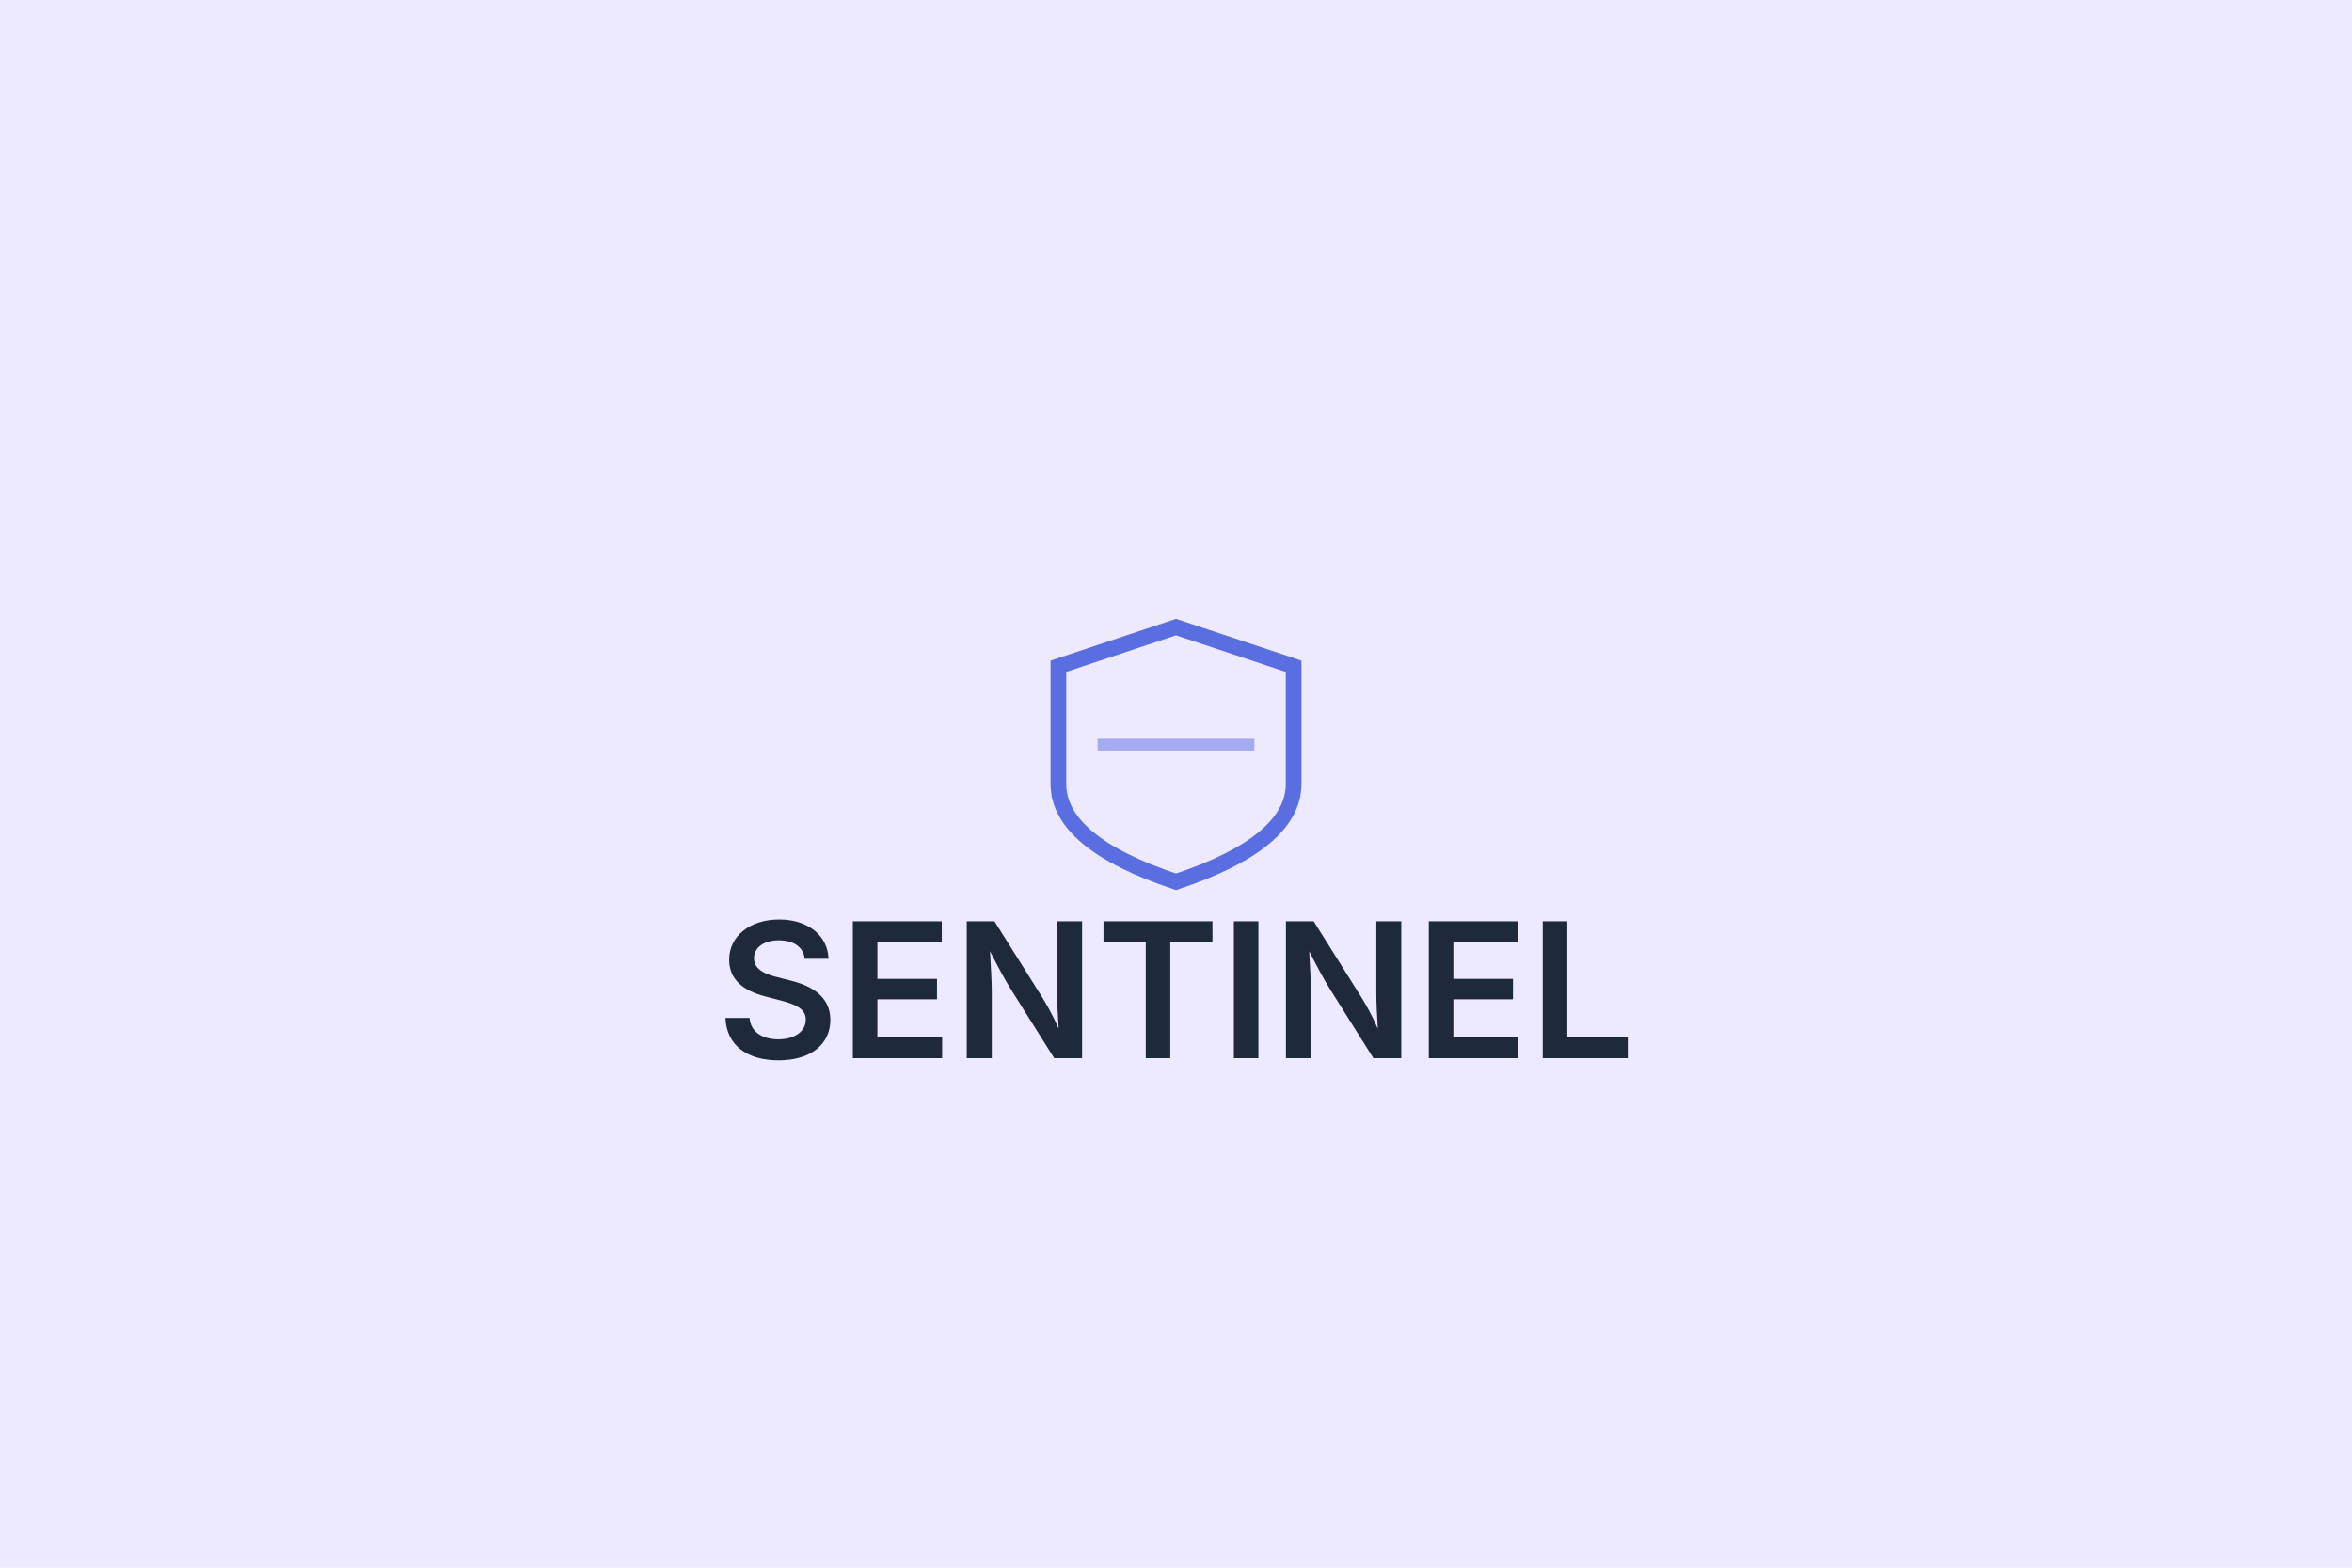
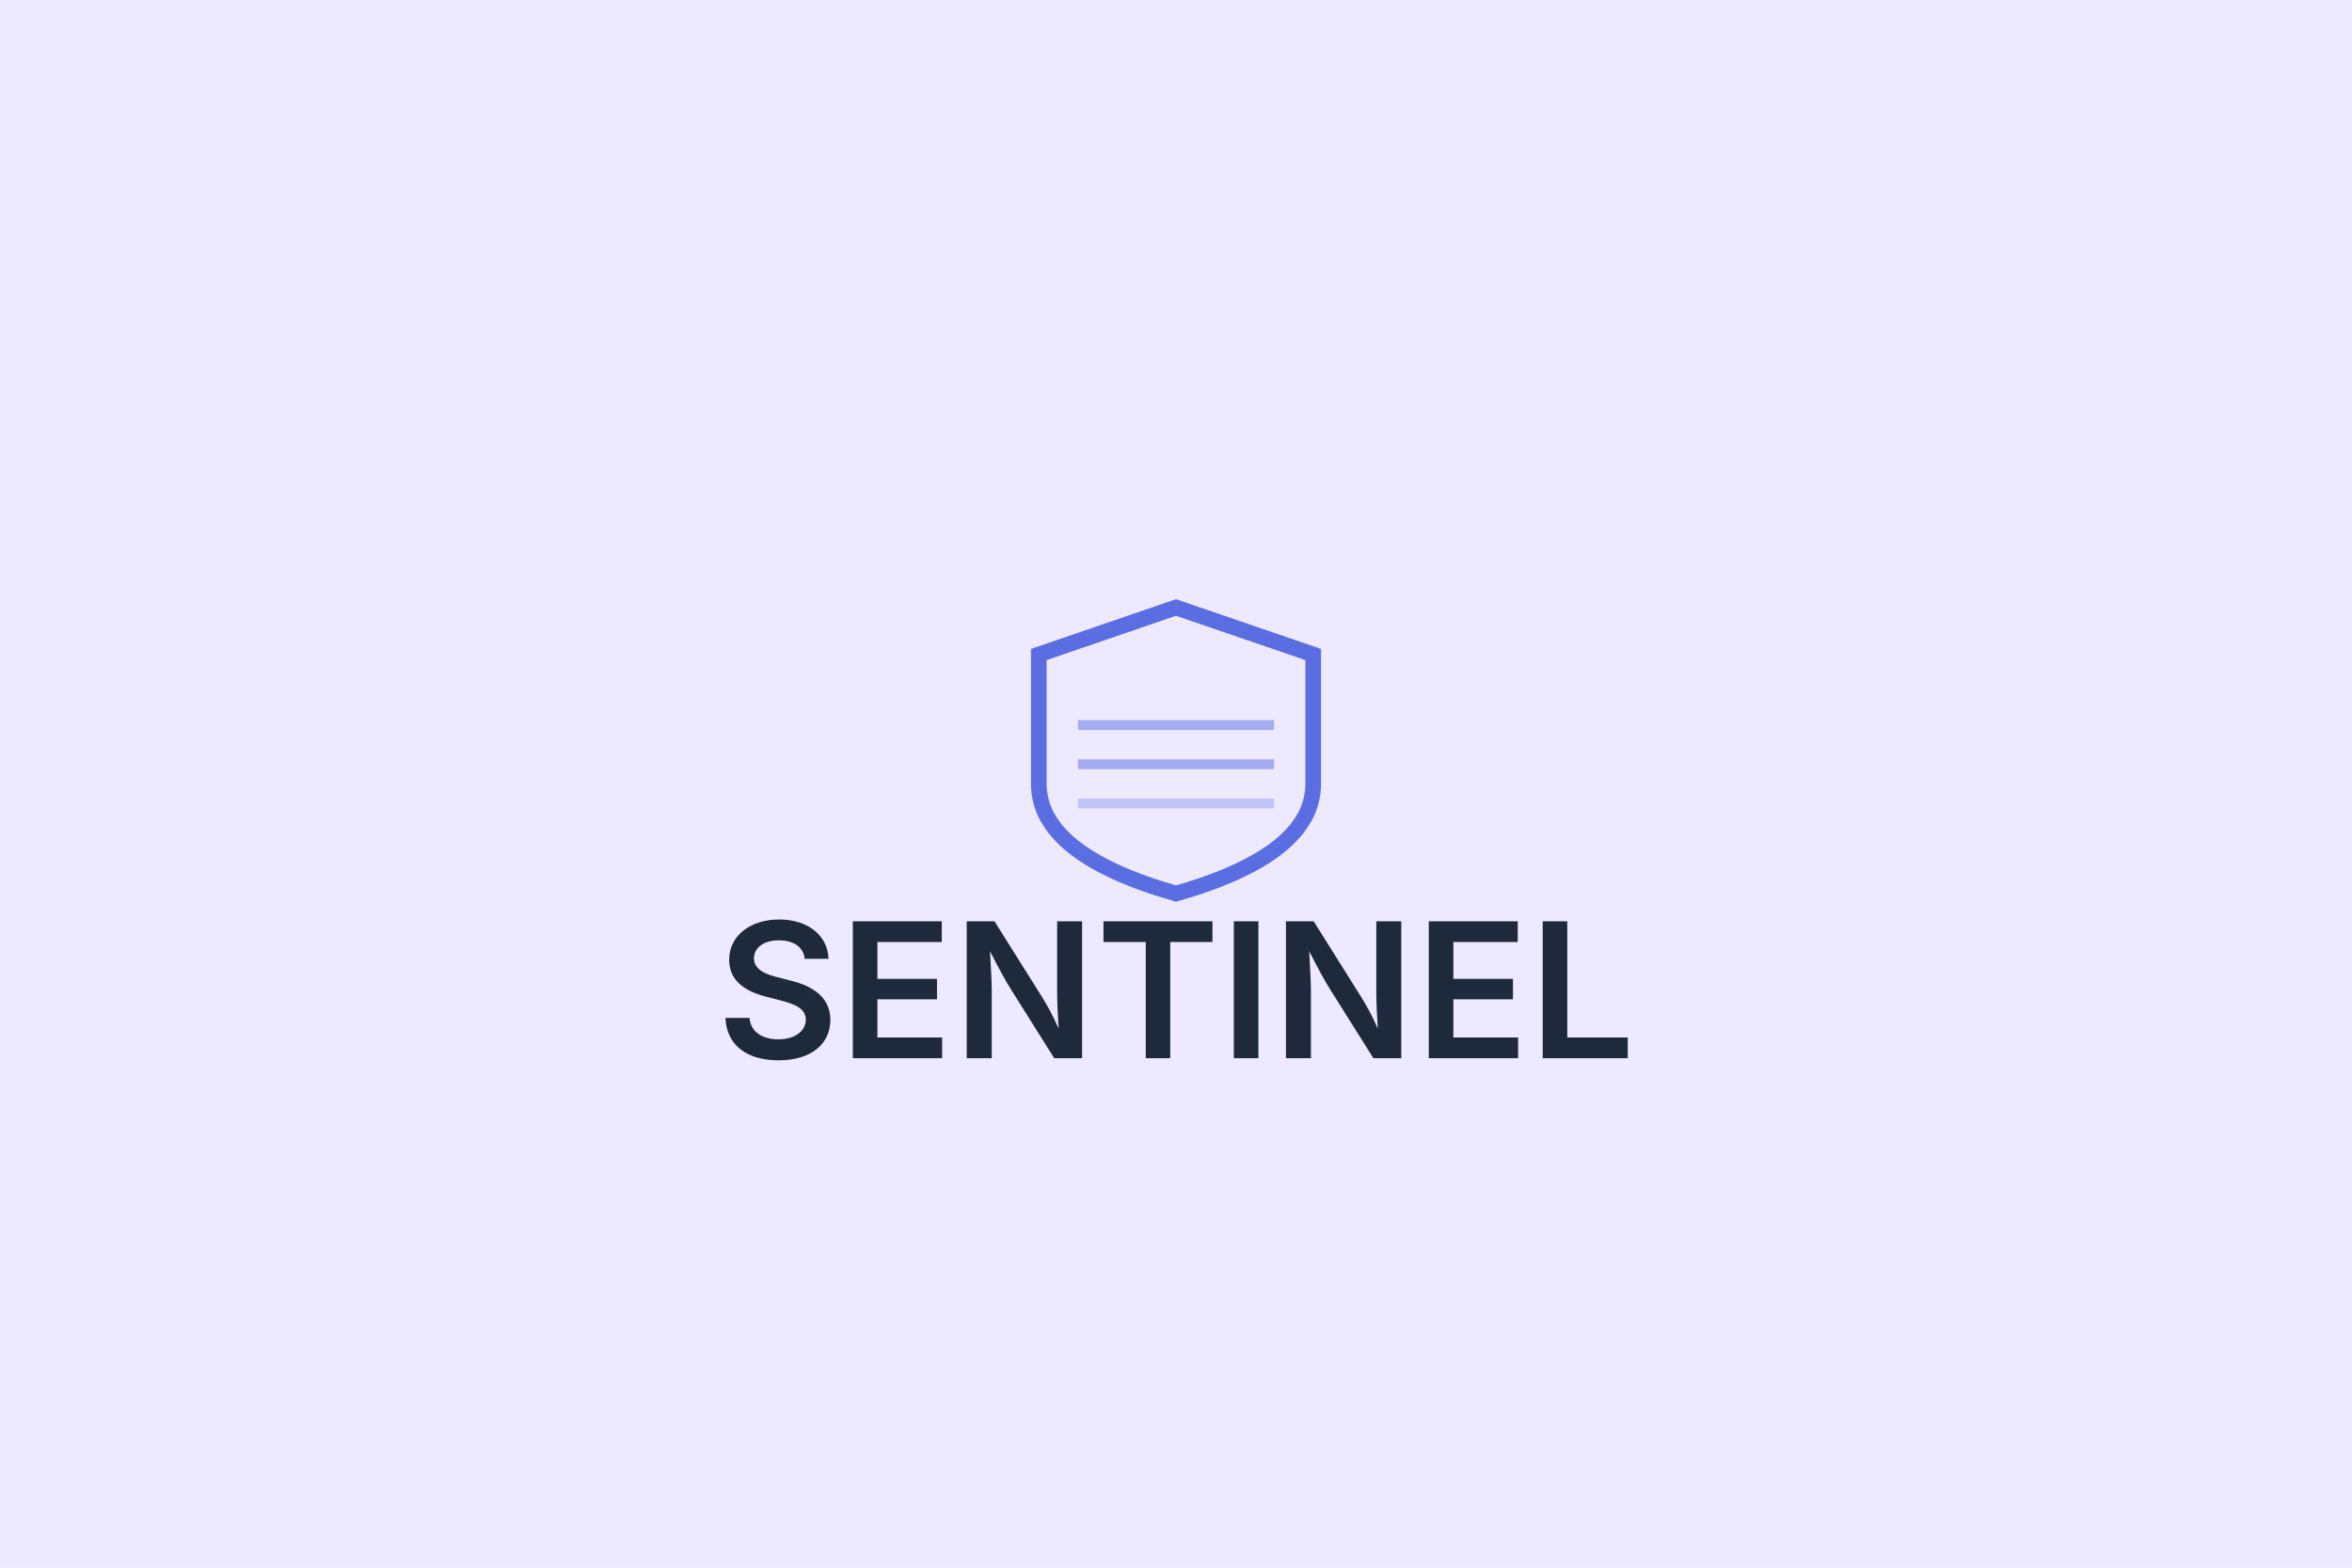
<svg xmlns="http://www.w3.org/2000/svg" width="600" height="400" viewBox="0 0 600 400">
  <rect width="600" height="400" fill="#ede9fe" />
-   <path d="M 300 160 L 330 170 L 330 200 Q 330 215, 300 225 Q 270 215, 270 200 L 270 170 Z" fill="none" stroke="#5b6ee1" stroke-width="4" />
-   <line x1="280" y1="190" x2="320" y2="190" stroke="#5b6ee1" stroke-width="3" opacity="0.5" />
+   <path d="M 300 155 L 335 167 L 335 200 Q 335 218, 300 228 Q 265 218, 265 200 L 265 167 Z" fill="none" stroke="#5b6ee1" stroke-width="4" />
+   <line x1="275" y1="185" x2="325" y2="185" stroke="#5b6ee1" stroke-width="2.5" opacity="0.5" />
+   <line x1="275" y1="195" x2="325" y2="195" stroke="#5b6ee1" stroke-width="2.5" opacity="0.5" />
+   <line x1="275" y1="205" x2="325" y2="205" stroke="#5b6ee1" stroke-width="2.5" opacity="0.3" />
  <text x="300" y="270" font-family="'Inter', 'SF Pro Display', -apple-system, sans-serif" font-size="48" font-weight="600" fill="#1e293b" text-anchor="middle">SENTINEL</text>
</svg>
